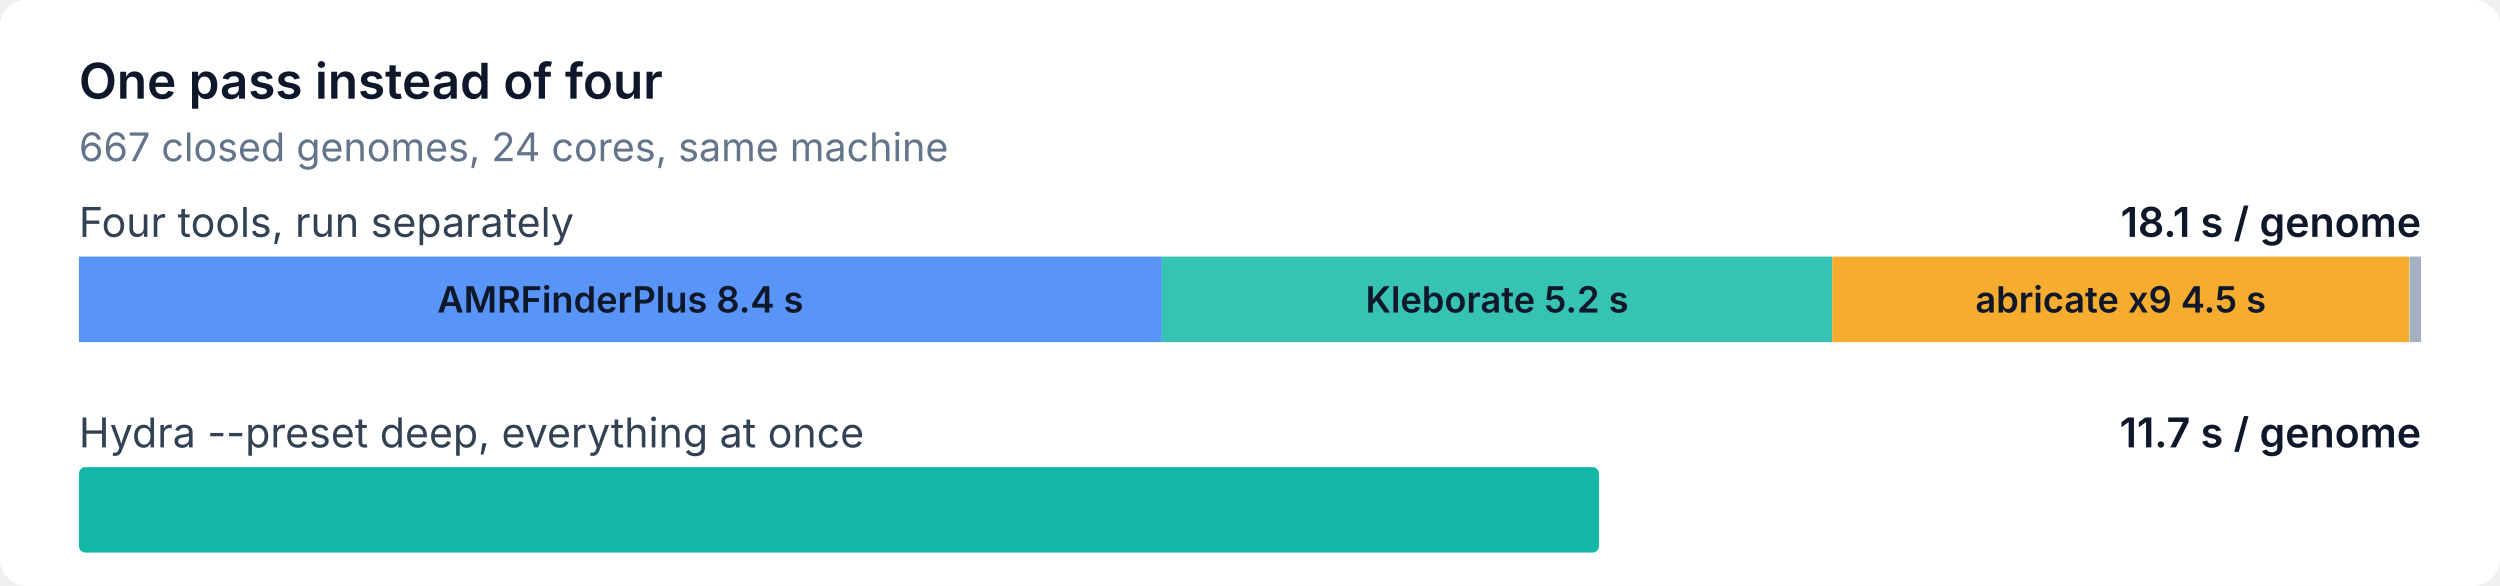
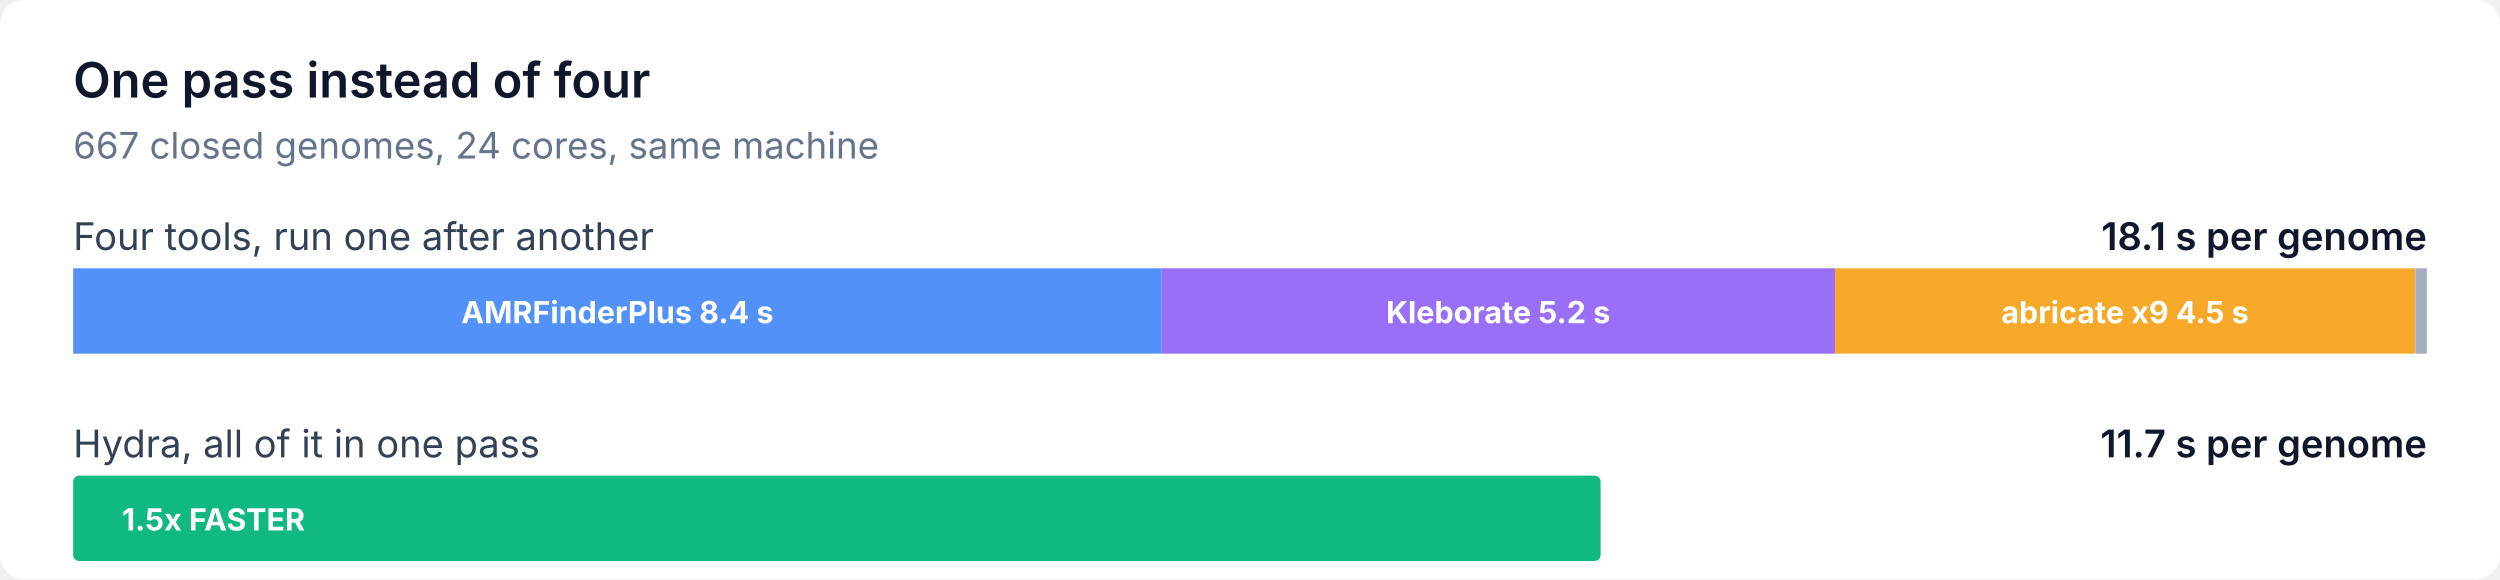
- <svg xmlns="http://www.w3.org/2000/svg" width="760" height="178" viewBox="0 0 760 178" role="img" aria-label="One pass instead of four">
+ <svg xmlns="http://www.w3.org/2000/svg" width="820" height="190" viewBox="0 0 820 190" role="img" aria-label="One pass instead of four">
  <style>
-     .bg   { fill: #ffffff; }
-     .ttl  { fill: #0f172a; font: 600 15px system-ui, -apple-system, Segoe UI, sans-serif; }
-     .sub  { fill: #64748b; font: 400 12px system-ui, -apple-system, Segoe UI, sans-serif; }
-     .lbl  { fill: #334155; font: 400 12.5px system-ui, -apple-system, Segoe UI, sans-serif; }
-     .val  { fill: #0f172a; font: 600 12.5px system-ui, -apple-system, Segoe UI, sans-serif; }
-     .tick { stroke: #e2e8f0; stroke-width: 1; }
+     .bg    { fill: #ffffff; }
+     .ttl   { fill: #0f172a; font: 600 16px system-ui, -apple-system, Segoe UI, sans-serif; }
+     .sub   { fill: #64748b; font: 400 12px system-ui, -apple-system, Segoe UI, sans-serif; }
+     .lbl   { fill: #334155; font: 400 12.5px system-ui, -apple-system, Segoe UI, sans-serif; }
+     .val   { fill: #0f172a; font: 600 12.5px system-ui, -apple-system, Segoe UI, sans-serif; }
+     .mut   { fill: #64748b; font: 400 11.5px system-ui, -apple-system, Segoe UI, sans-serif; }
+     .cap   { fill: #94a3b8; font: 400 11px system-ui, -apple-system, Segoe UI, sans-serif; }
+     .badge { font: 700 10px system-ui, -apple-system, Segoe UI, sans-serif; fill: #ffffff; }
+     .rule  { stroke: #e2e8f0; stroke-width: 1; }
    @media (prefers-color-scheme: dark) {
-       .bg   { fill: #0d1117; }
-       .ttl  { fill: #e6edf3; }
-       .sub  { fill: #8b949e; }
-       .lbl  { fill: #c9d1d9; }
-       .val  { fill: #e6edf3; }
-       .tick { stroke: #21262d; }
+       .bg   { fill: #0d1117; } .ttl { fill: #e6edf3; } .sub { fill: #8b949e; }
+       .lbl  { fill: #c9d1d9; } .val { fill: #e6edf3; } .mut { fill: #8b949e; }
+       .cap  { fill: #6e7681; } .rule { stroke: #21262d; }
    }
  </style>
-   <rect class="bg" width="760" height="178" rx="8" />
-   <text class="ttl" x="24" y="30">One pass instead of four</text>
-   <text class="sub" x="24" y="49">667 closed genomes, 24 cores, same machine</text>
-   <rect x="24.0" y="78" width="329.2" height="26" fill="#3b82f6" opacity="0.85" />
-   <text class="val" x="188.6" y="95" text-anchor="middle" style="font-size:11px">AMRFinderPlus 8.4 s</text>
-   <rect x="353.2" y="78" width="203.8" height="26" fill="#14b8a6" opacity="0.85" />
-   <text class="val" x="455.1" y="95" text-anchor="middle" style="font-size:11px">Kleborate 5.2 s</text>
-   <rect x="557.0" y="78" width="175.4" height="26" fill="#f59e0b" opacity="0.85" />
-   <text class="val" x="644.7" y="95" text-anchor="middle" style="font-size:11px">abricate x9 4.5 s</text>
-   <rect x="732.5" y="78" width="3.5" height="26" fill="#94a3b8" opacity="0.85" />
-   <text class="lbl" x="24" y="72">Four tools, run separately</text>
-   <text class="val" x="736" y="72" text-anchor="end">18.1 s / genome</text>
-   <text class="lbl" x="24" y="136">Hydra --preset deep, everything at once</text>
-   <rect x="24" y="142" width="462.1" height="26" rx="2" fill="#14b8a6" />
-   <text class="val" x="736" y="136" text-anchor="end">11.7 s / genome</text>
+   <rect class="bg" width="820" height="190" rx="8" />
+   <text class="ttl" x="24" y="32">One pass instead of four</text>
+   <text class="sub" x="24" y="52">667 closed genomes, 24 cores, same machine</text>
+   <rect x="24.0" y="88" width="356.9" height="28" fill="#3b82f6" opacity="0.88" />
+   <text class="badge" x="202.5" y="106" text-anchor="middle">AMRFinderPlus 8.4 s</text>
+   <rect x="380.9" y="88" width="221.0" height="28" fill="#8b5cf6" opacity="0.88" />
+   <text class="badge" x="491.4" y="106" text-anchor="middle">Kleborate 5.2 s</text>
+   <rect x="601.9" y="88" width="190.2" height="28" fill="#f59e0b" opacity="0.88" />
+   <text class="badge" x="697.0" y="106" text-anchor="middle">abricate x9 4.5 s</text>
+   <rect x="792.2" y="88" width="3.8" height="28" fill="#94a3b8" opacity="0.88" />
+   <text class="lbl" x="24" y="82">Four tools, run one after another</text>
+   <text class="val" x="796" y="82" text-anchor="end">18.1 s per genome</text>
+   <text class="lbl" x="24" y="150">Hydra, all of it in one pass</text>
+   <rect x="24" y="156" width="501.0" height="28" rx="2" fill="#10b981" />
+   <text class="badge" x="40" y="174">1.5x FASTER</text>
+   <text class="val" x="796" y="150" text-anchor="end">11.7 s per genome</text>
</svg>
